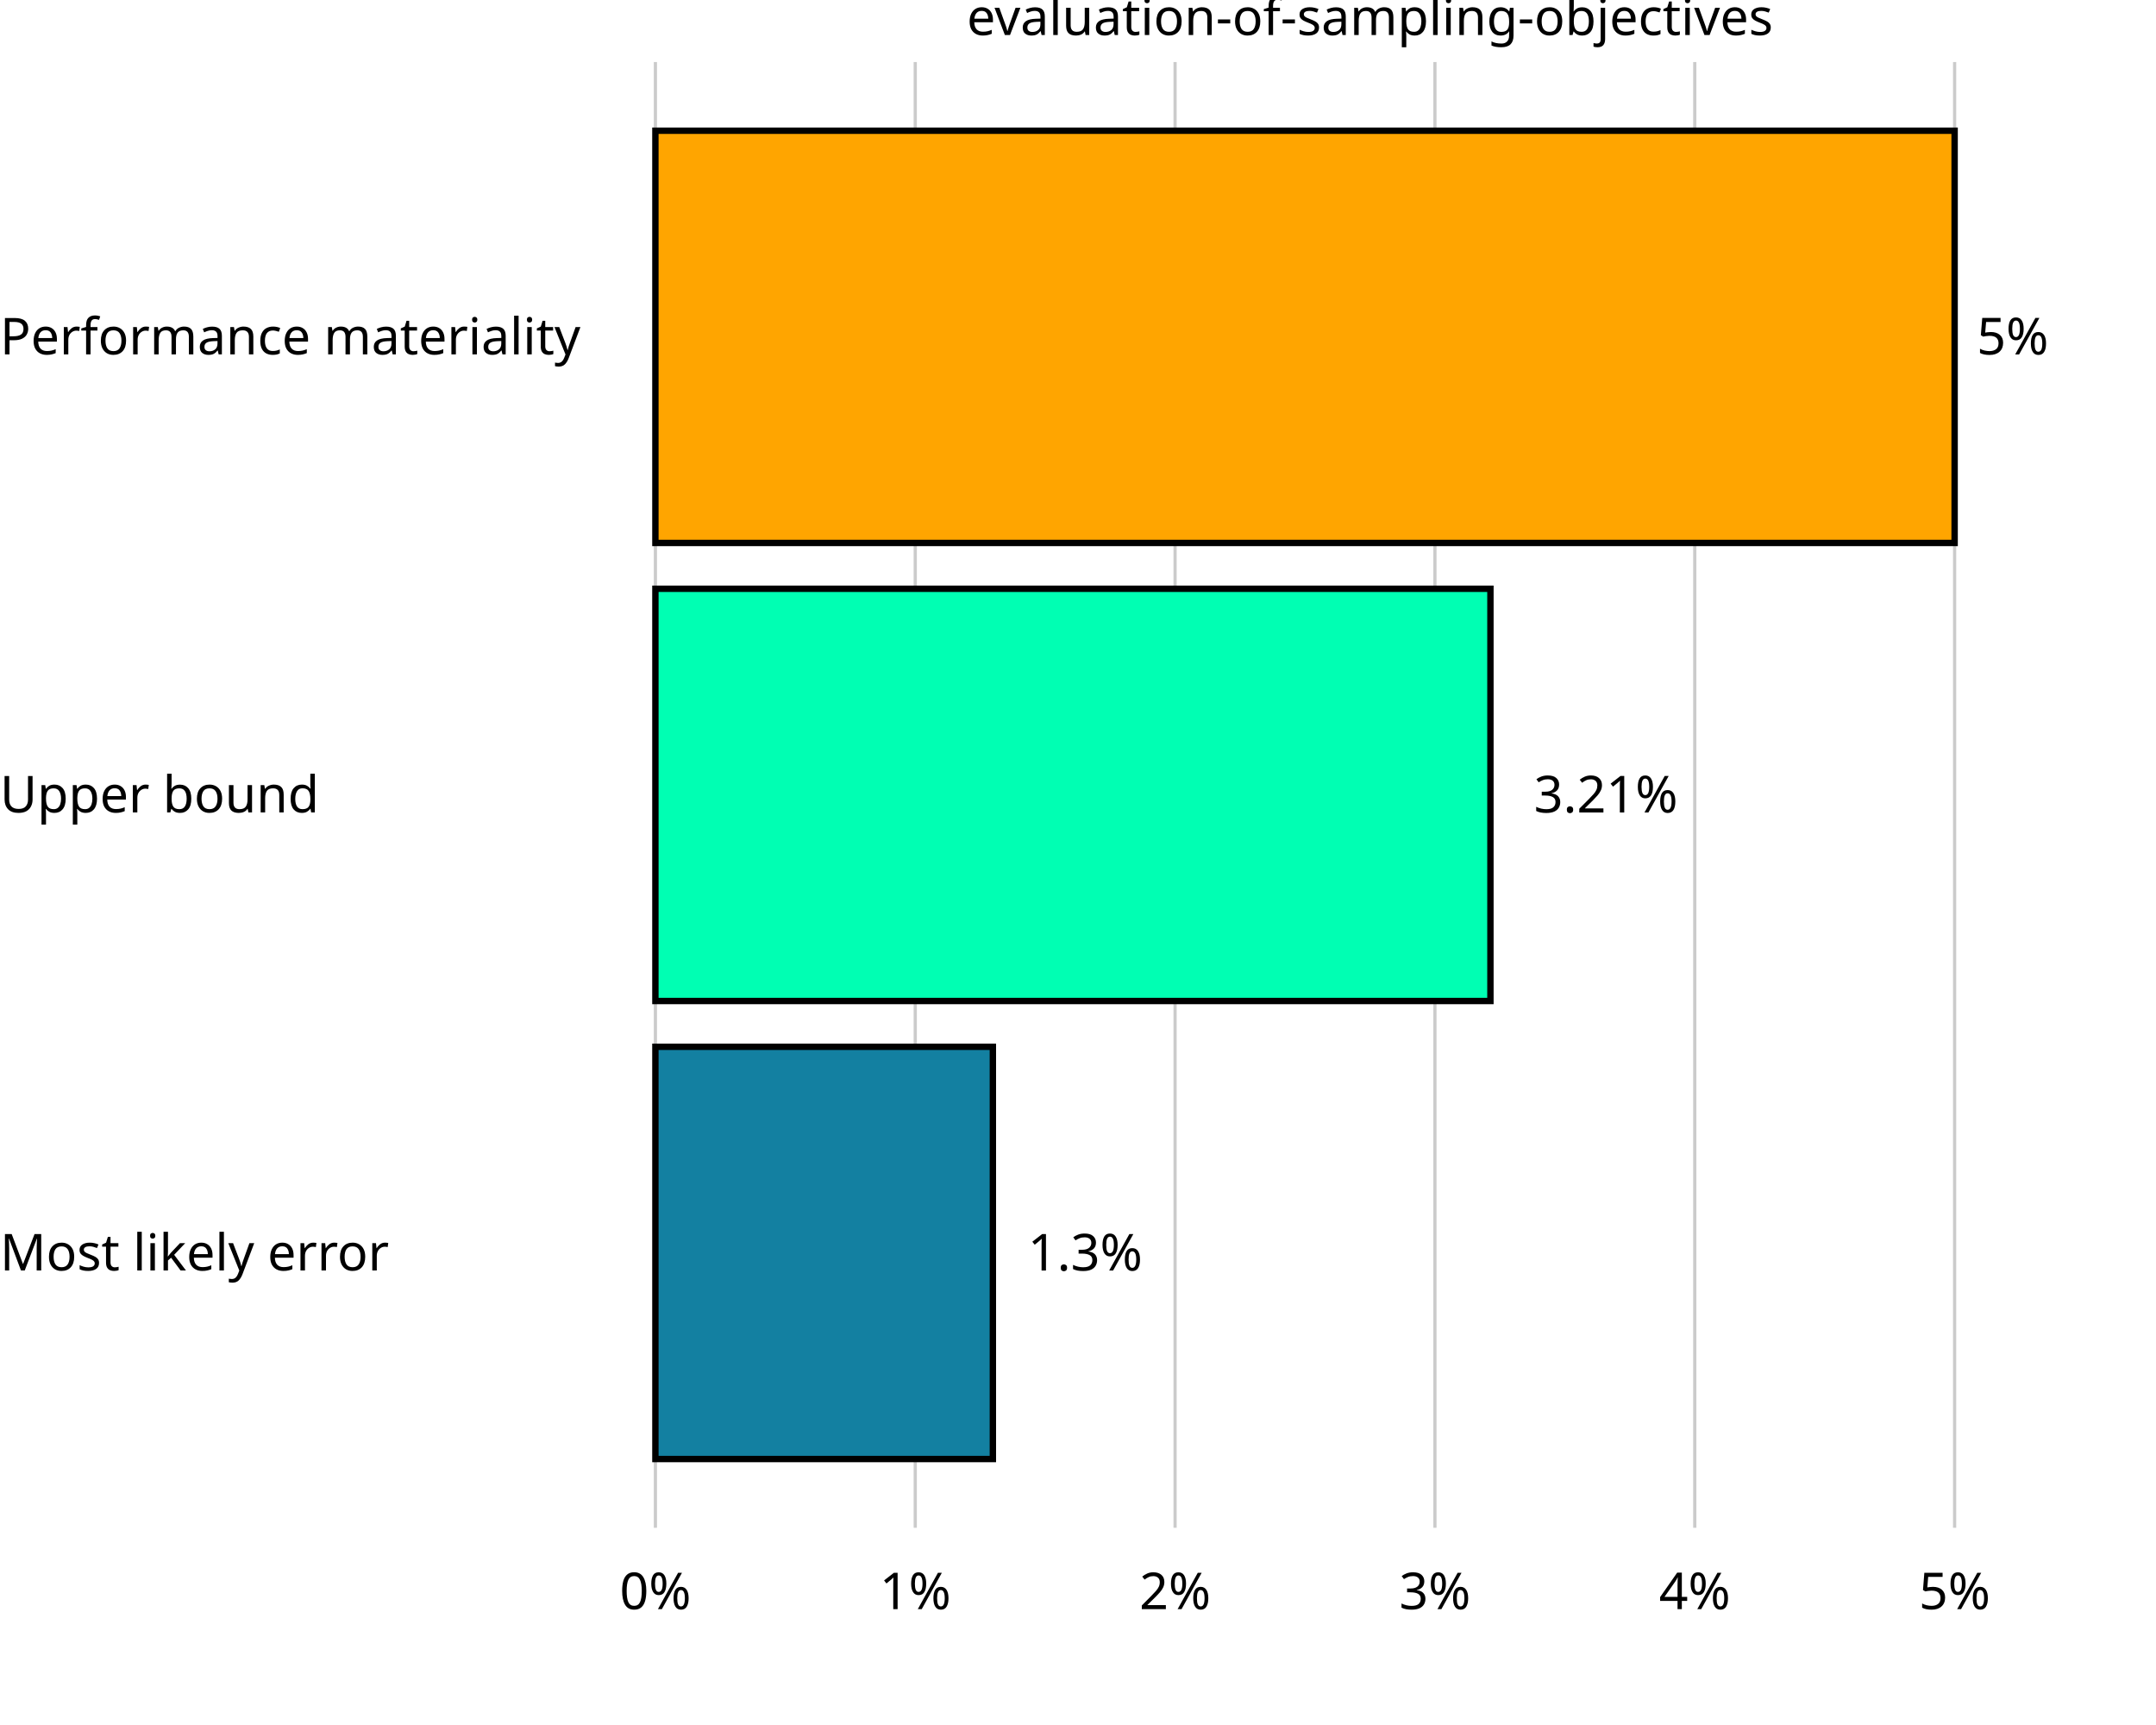
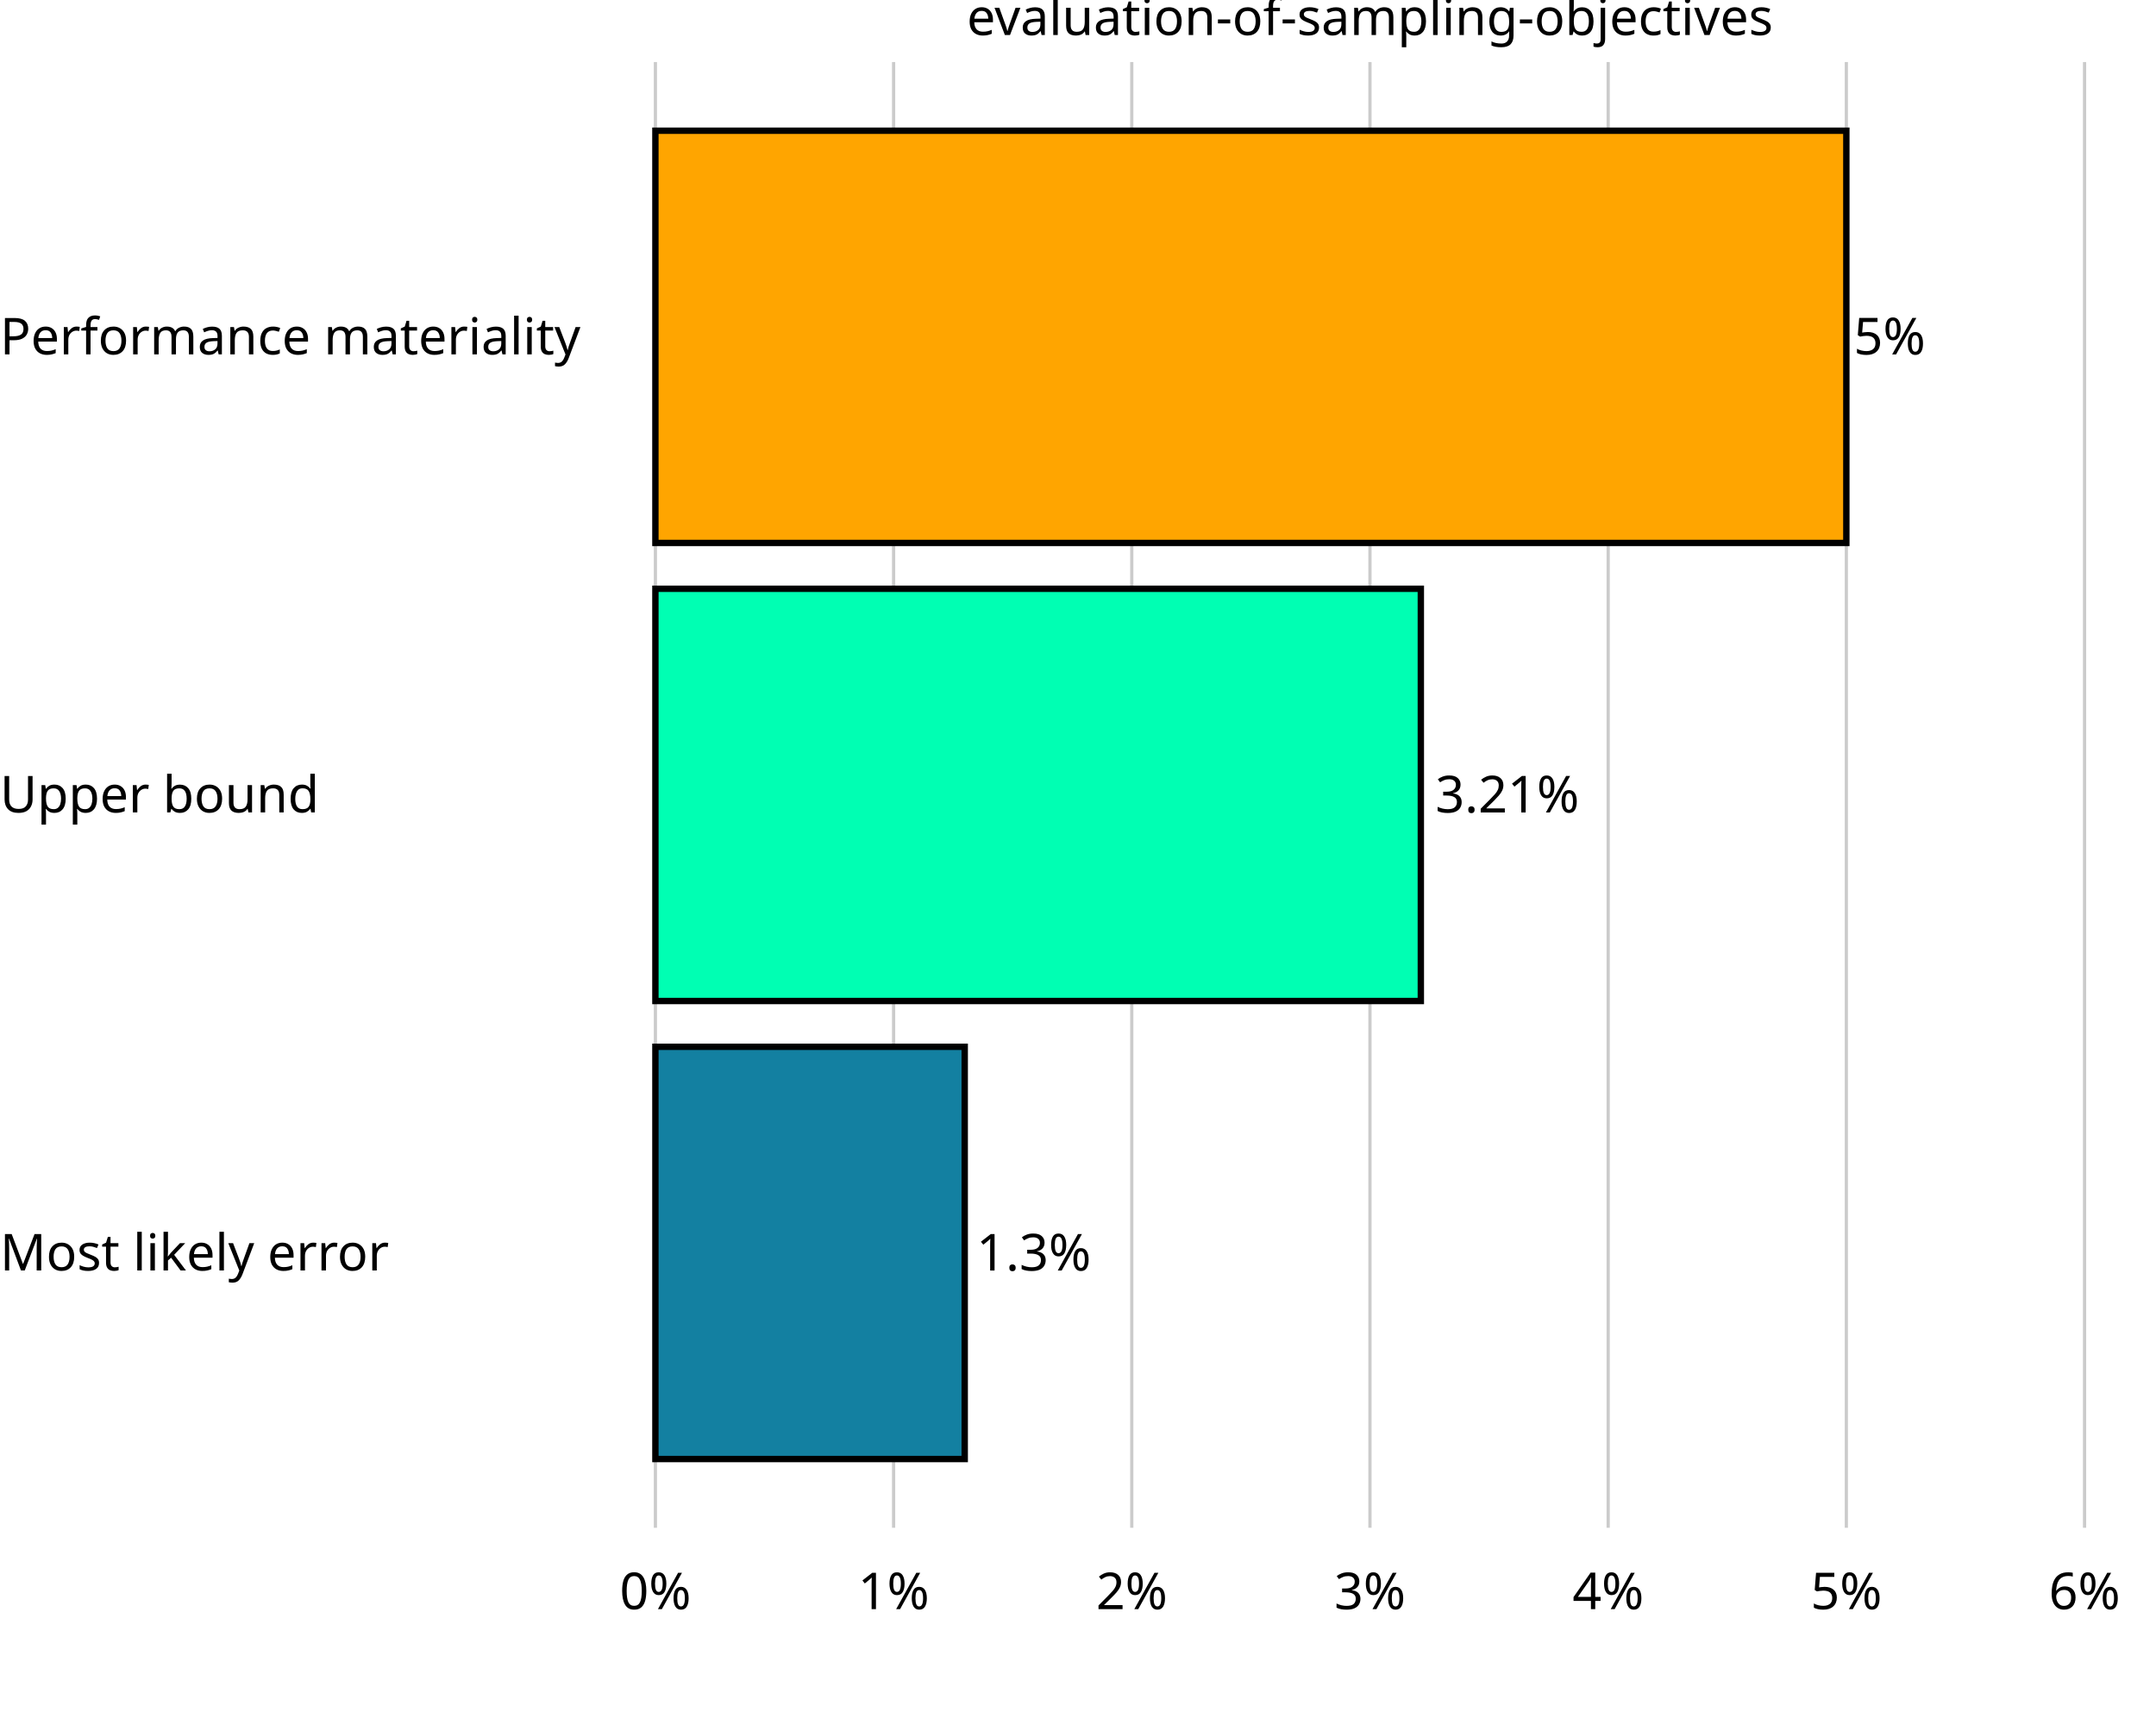
<svg xmlns="http://www.w3.org/2000/svg" class="svglite" data-engine-version="2.0" width="720.00pt" height="576.00pt" viewBox="0 0 720.00 576.00">
  <defs>
    <style type="text/css">
    .svglite line, .svglite polyline, .svglite polygon, .svglite path, .svglite rect, .svglite circle {
      fill: none;
      stroke: #000000;
      stroke-linecap: round;
      stroke-linejoin: round;
      stroke-miterlimit: 10.00;
    }
  </style>
  </defs>
  <rect width="100%" height="100%" style="stroke: none; fill: #FFFFFF;" />
  <defs>
    <clipPath id="cpMC4wMHw3MjAuMDB8MC4wMHw1NzYuMDA=">
      <rect x="0.00" y="0.00" width="720.00" height="576.00" />
    </clipPath>
  </defs>
  <g clip-path="url(#cpMC4wMHw3MjAuMDB8MC4wMHw1NzYuMDA=)">
    <rect x="0.00" y="0.00" width="720.00" height="576.00" style="stroke-width: 10.67; stroke: none;" />
  </g>
  <defs>
    <clipPath id="cpMTk1LjAxfDcyMC4wMHwyMC43MXw1MTAuMTQ=">
      <rect x="195.01" y="20.71" width="524.99" height="489.43" />
    </clipPath>
  </defs>
  <g clip-path="url(#cpMTk1LjAxfDcyMC4wMHwyMC43MXw1MTAuMTQ=)">
    <rect x="195.01" y="20.71" width="524.99" height="489.43" style="stroke-width: 10.67; stroke: none;" />
    <polyline points="218.87,510.14 218.87,20.71 " style="stroke-width: 1.07; stroke: #CBCBCB; stroke-linecap: butt;" />
-     <polyline points="305.65,510.14 305.65,20.71 " style="stroke-width: 1.07; stroke: #CBCBCB; stroke-linecap: butt;" />
-     <polyline points="392.42,510.14 392.42,20.71 " style="stroke-width: 1.07; stroke: #CBCBCB; stroke-linecap: butt;" />
-     <polyline points="479.20,510.14 479.20,20.71 " style="stroke-width: 1.07; stroke: #CBCBCB; stroke-linecap: butt;" />
-     <polyline points="565.97,510.14 565.97,20.71 " style="stroke-width: 1.07; stroke: #CBCBCB; stroke-linecap: butt;" />
-     <polyline points="652.75,510.14 652.75,20.71 " style="stroke-width: 1.07; stroke: #CBCBCB; stroke-linecap: butt;" />
-     <rect x="218.87" y="349.54" width="112.70" height="137.65" style="stroke-width: 2.13; stroke-linecap: square; stroke-linejoin: miter; fill: #1380A1;" />
-     <rect x="218.87" y="196.60" width="278.86" height="137.65" style="stroke-width: 2.13; stroke-linecap: square; stroke-linejoin: miter; fill: #00FFB3;" />
-     <rect x="218.87" y="43.65" width="433.88" height="137.65" style="stroke-width: 2.13; stroke-linecap: square; stroke-linejoin: miter; fill: #FFA500;" />
-     <text x="343.24" y="424.25" style="font-size: 17.07px; font-family: sans;" textLength="38.91px" lengthAdjust="spacingAndGlyphs">1.3%</text>
-     <text x="512.25" y="271.30" style="font-size: 17.07px; font-family: sans;" textLength="48.41px" lengthAdjust="spacingAndGlyphs">3.21%</text>
-     <text x="660.15" y="118.35" style="font-size: 17.07px; font-family: sans;" textLength="24.68px" lengthAdjust="spacingAndGlyphs">5%</text>
+     <polyline points="298.42,510.14 298.42,20.71 " style="stroke-width: 1.07; stroke: #CBCBCB; stroke-linecap: butt;" />
+     <polyline points="377.96,510.14 377.96,20.71 " style="stroke-width: 1.07; stroke: #CBCBCB; stroke-linecap: butt;" />
+     <polyline points="457.50,510.14 457.50,20.71 " style="stroke-width: 1.07; stroke: #CBCBCB; stroke-linecap: butt;" />
+     <polyline points="537.05,510.14 537.05,20.71 " style="stroke-width: 1.07; stroke: #CBCBCB; stroke-linecap: butt;" />
+     <polyline points="616.59,510.14 616.59,20.71 " style="stroke-width: 1.07; stroke: #CBCBCB; stroke-linecap: butt;" />
+     <polyline points="696.14,510.14 696.14,20.71 " style="stroke-width: 1.07; stroke: #CBCBCB; stroke-linecap: butt;" />
+     <rect x="218.87" y="349.54" width="103.30" height="137.65" style="stroke-width: 2.13; stroke-linecap: square; stroke-linejoin: miter; fill: #1380A1;" />
+     <rect x="218.87" y="196.60" width="255.62" height="137.65" style="stroke-width: 2.13; stroke-linecap: square; stroke-linejoin: miter; fill: #00FFB3;" />
+     <rect x="218.87" y="43.65" width="397.72" height="137.65" style="stroke-width: 2.13; stroke-linecap: square; stroke-linejoin: miter; fill: #FFA500;" />
+     <text x="326.07" y="424.25" style="font-size: 17.07px; font-family: sans;" textLength="38.91px" lengthAdjust="spacingAndGlyphs">1.3%</text>
+     <text x="479.33" y="271.30" style="font-size: 17.07px; font-family: sans;" textLength="48.41px" lengthAdjust="spacingAndGlyphs">3.21%</text>
+     <text x="619.06" y="118.35" style="font-size: 17.07px; font-family: sans;" textLength="24.68px" lengthAdjust="spacingAndGlyphs">5%</text>
    <rect x="195.01" y="20.71" width="524.99" height="489.43" style="stroke-width: 0.00; stroke: none;" />
  </g>
  <g clip-path="url(#cpMC4wMHw3MjAuMDB8MC4wMHw1NzYuMDA=)">
    <polyline points="195.01,510.14 195.01,20.71 " style="stroke-width: 0.00; stroke: none; stroke-linecap: butt;" />
    <text x="-0" y="424.22" style="font-size: 17.00px; font-family: sans;" textLength="119.98px" lengthAdjust="spacingAndGlyphs">Most likely error</text>
    <text x="-0" y="271.27" style="font-size: 17.00px; font-family: sans;" textLength="98.31px" lengthAdjust="spacingAndGlyphs">Upper bound</text>
    <text x="-0" y="118.33" style="font-size: 17.00px; font-family: sans;" textLength="179.53px" lengthAdjust="spacingAndGlyphs">Performance materiality</text>
    <polyline points="195.01,510.14 720.00,510.14 " style="stroke-width: 0.00; stroke: none; stroke-linecap: butt;" />
    <text x="218.87" y="537.32" text-anchor="middle" style="font-size: 17.00px; font-family: sans;" textLength="24.57px" lengthAdjust="spacingAndGlyphs">0%</text>
-     <text x="305.65" y="537.32" text-anchor="middle" style="font-size: 17.00px; font-family: sans;" textLength="24.57px" lengthAdjust="spacingAndGlyphs">1%</text>
-     <text x="392.42" y="537.32" text-anchor="middle" style="font-size: 17.00px; font-family: sans;" textLength="24.57px" lengthAdjust="spacingAndGlyphs">2%</text>
-     <text x="479.20" y="537.32" text-anchor="middle" style="font-size: 17.00px; font-family: sans;" textLength="24.57px" lengthAdjust="spacingAndGlyphs">3%</text>
-     <text x="565.97" y="537.32" text-anchor="middle" style="font-size: 17.00px; font-family: sans;" textLength="24.57px" lengthAdjust="spacingAndGlyphs">4%</text>
-     <text x="652.75" y="537.32" text-anchor="middle" style="font-size: 17.00px; font-family: sans;" textLength="24.57px" lengthAdjust="spacingAndGlyphs">5%</text>
+     <text x="298.42" y="537.32" text-anchor="middle" style="font-size: 17.00px; font-family: sans;" textLength="24.57px" lengthAdjust="spacingAndGlyphs">1%</text>
+     <text x="377.96" y="537.32" text-anchor="middle" style="font-size: 17.00px; font-family: sans;" textLength="24.57px" lengthAdjust="spacingAndGlyphs">2%</text>
+     <text x="457.50" y="537.32" text-anchor="middle" style="font-size: 17.00px; font-family: sans;" textLength="24.57px" lengthAdjust="spacingAndGlyphs">3%</text>
+     <text x="537.05" y="537.32" text-anchor="middle" style="font-size: 17.00px; font-family: sans;" textLength="24.57px" lengthAdjust="spacingAndGlyphs">4%</text>
+     <text x="616.59" y="537.32" text-anchor="middle" style="font-size: 17.00px; font-family: sans;" textLength="24.57px" lengthAdjust="spacingAndGlyphs">5%</text>
+     <text x="696.14" y="537.32" text-anchor="middle" style="font-size: 17.00px; font-family: sans;" textLength="24.57px" lengthAdjust="spacingAndGlyphs">6%</text>
    <text x="457.50" y="11.70" text-anchor="middle" style="font-size: 17.00px; font-family: sans;" textLength="252.33px" lengthAdjust="spacingAndGlyphs">evaluation-of-sampling-objectives</text>
  </g>
</svg>
